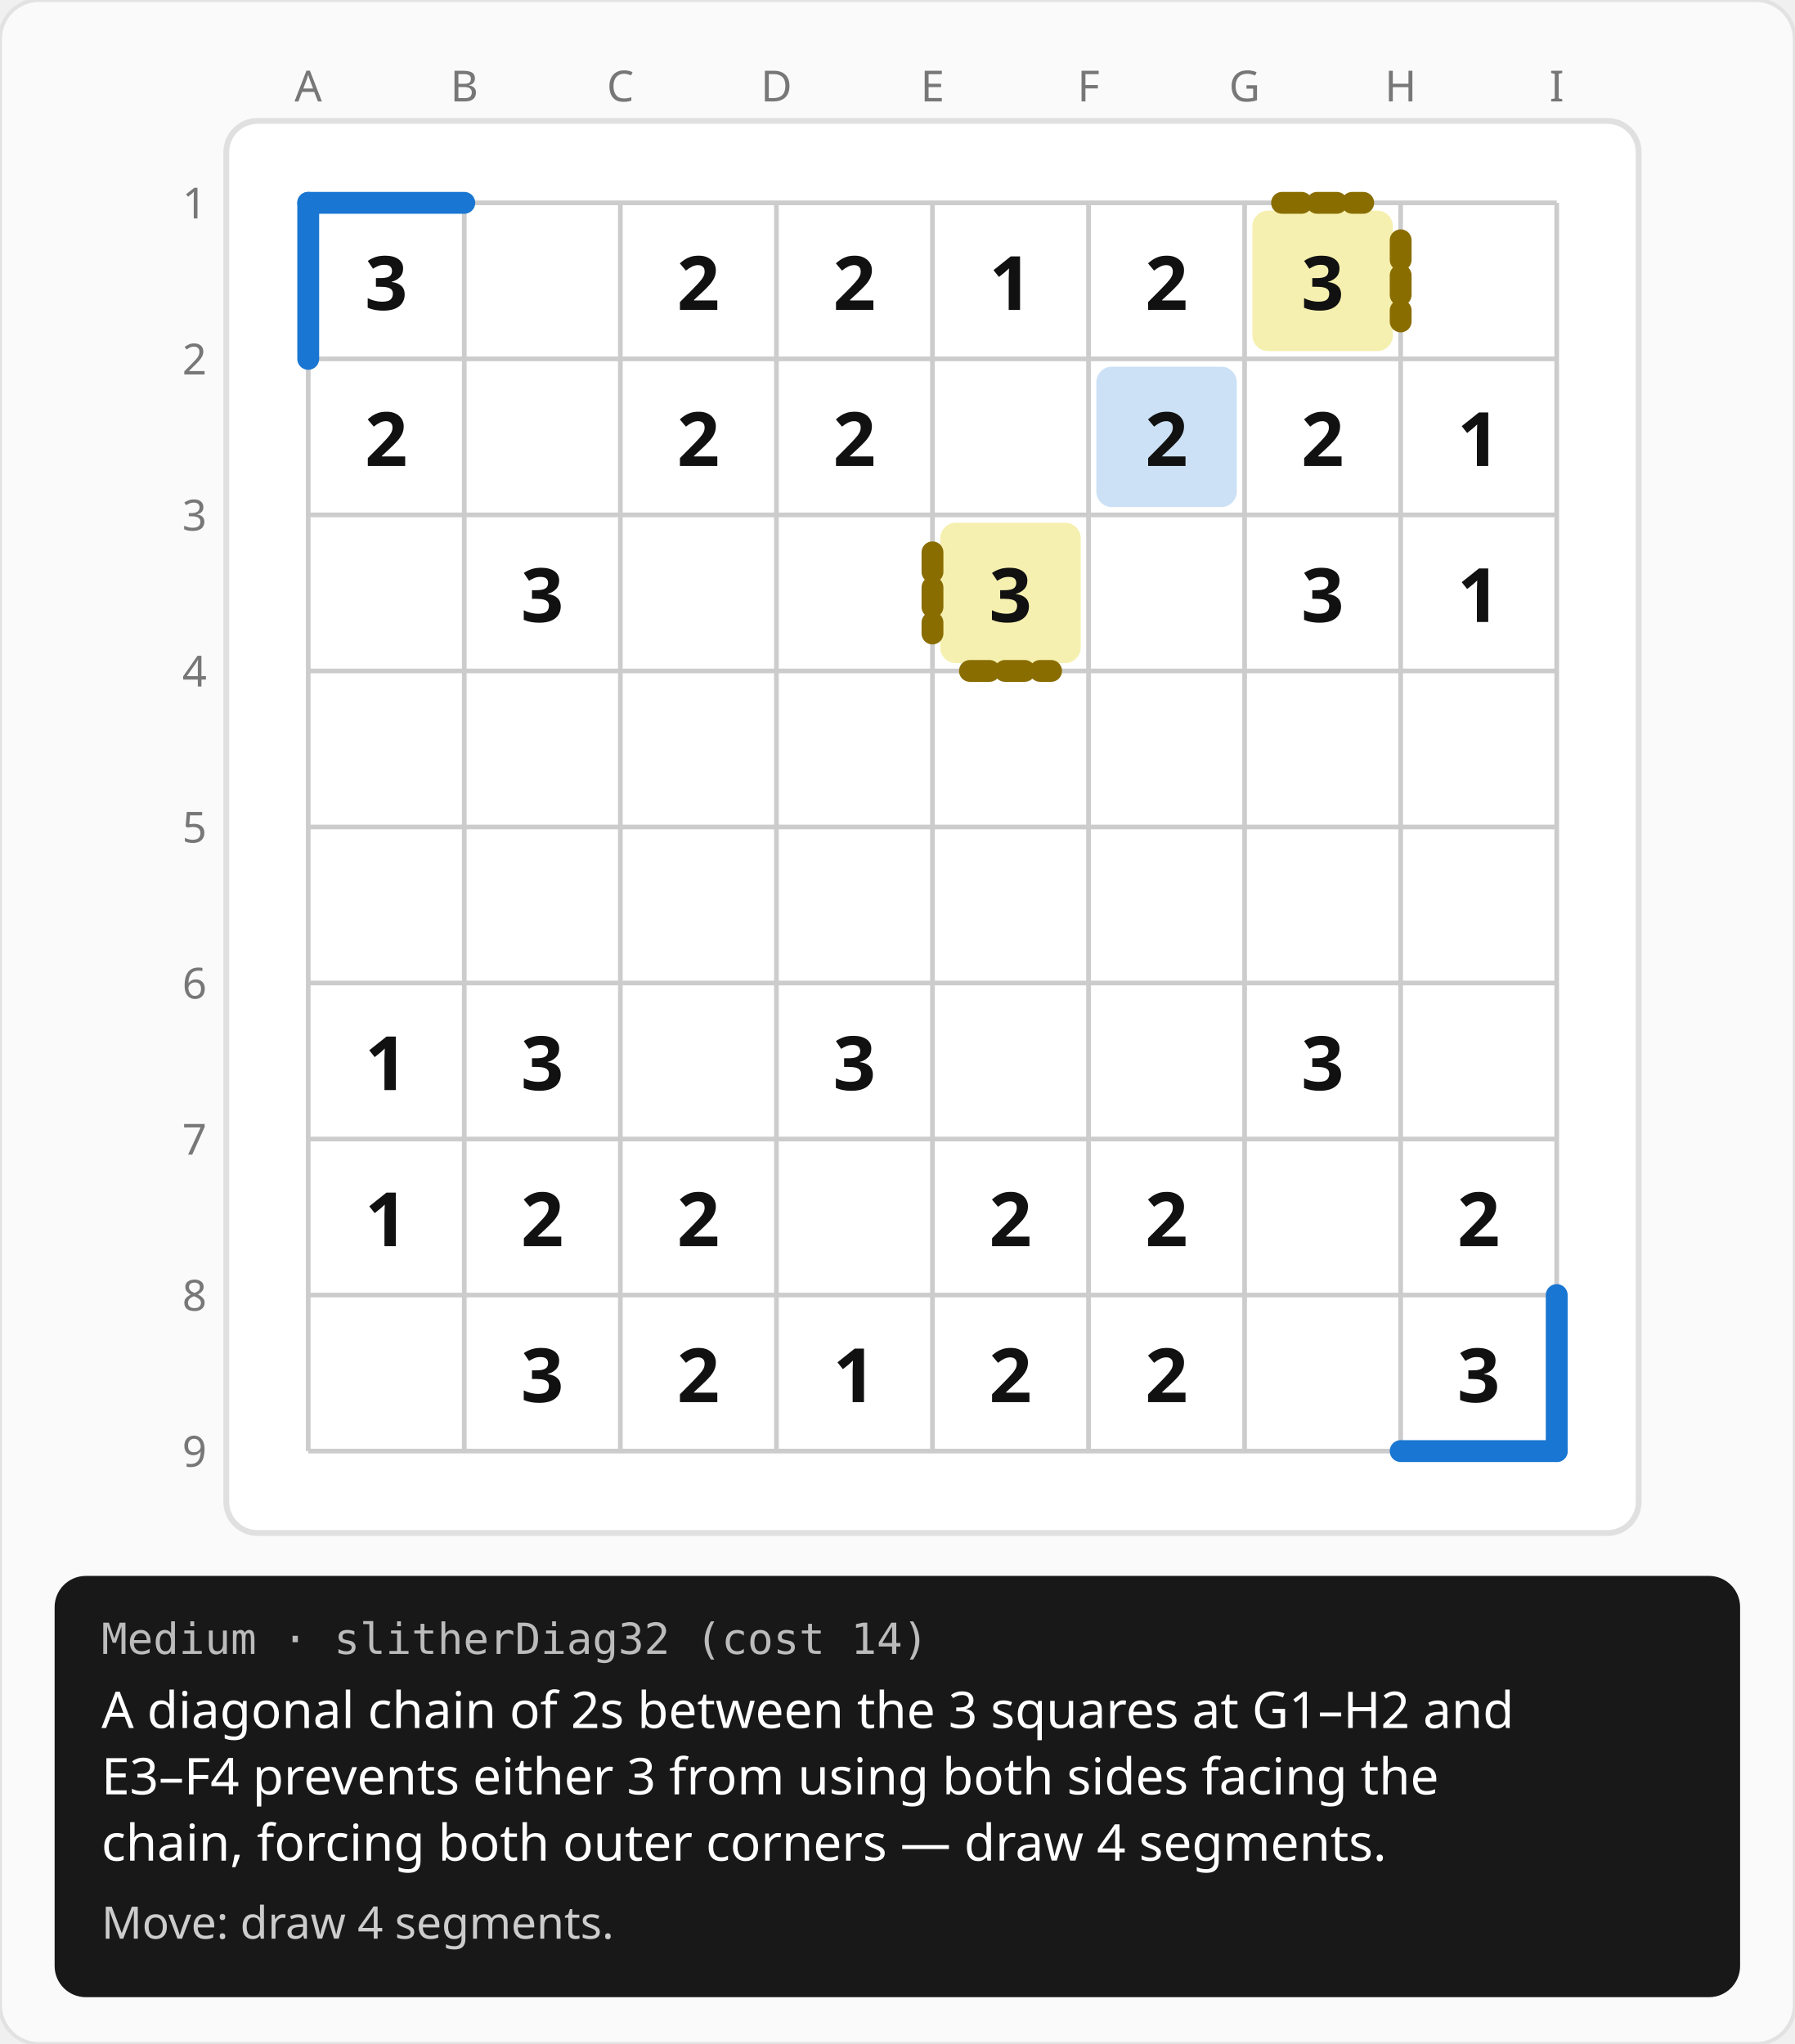
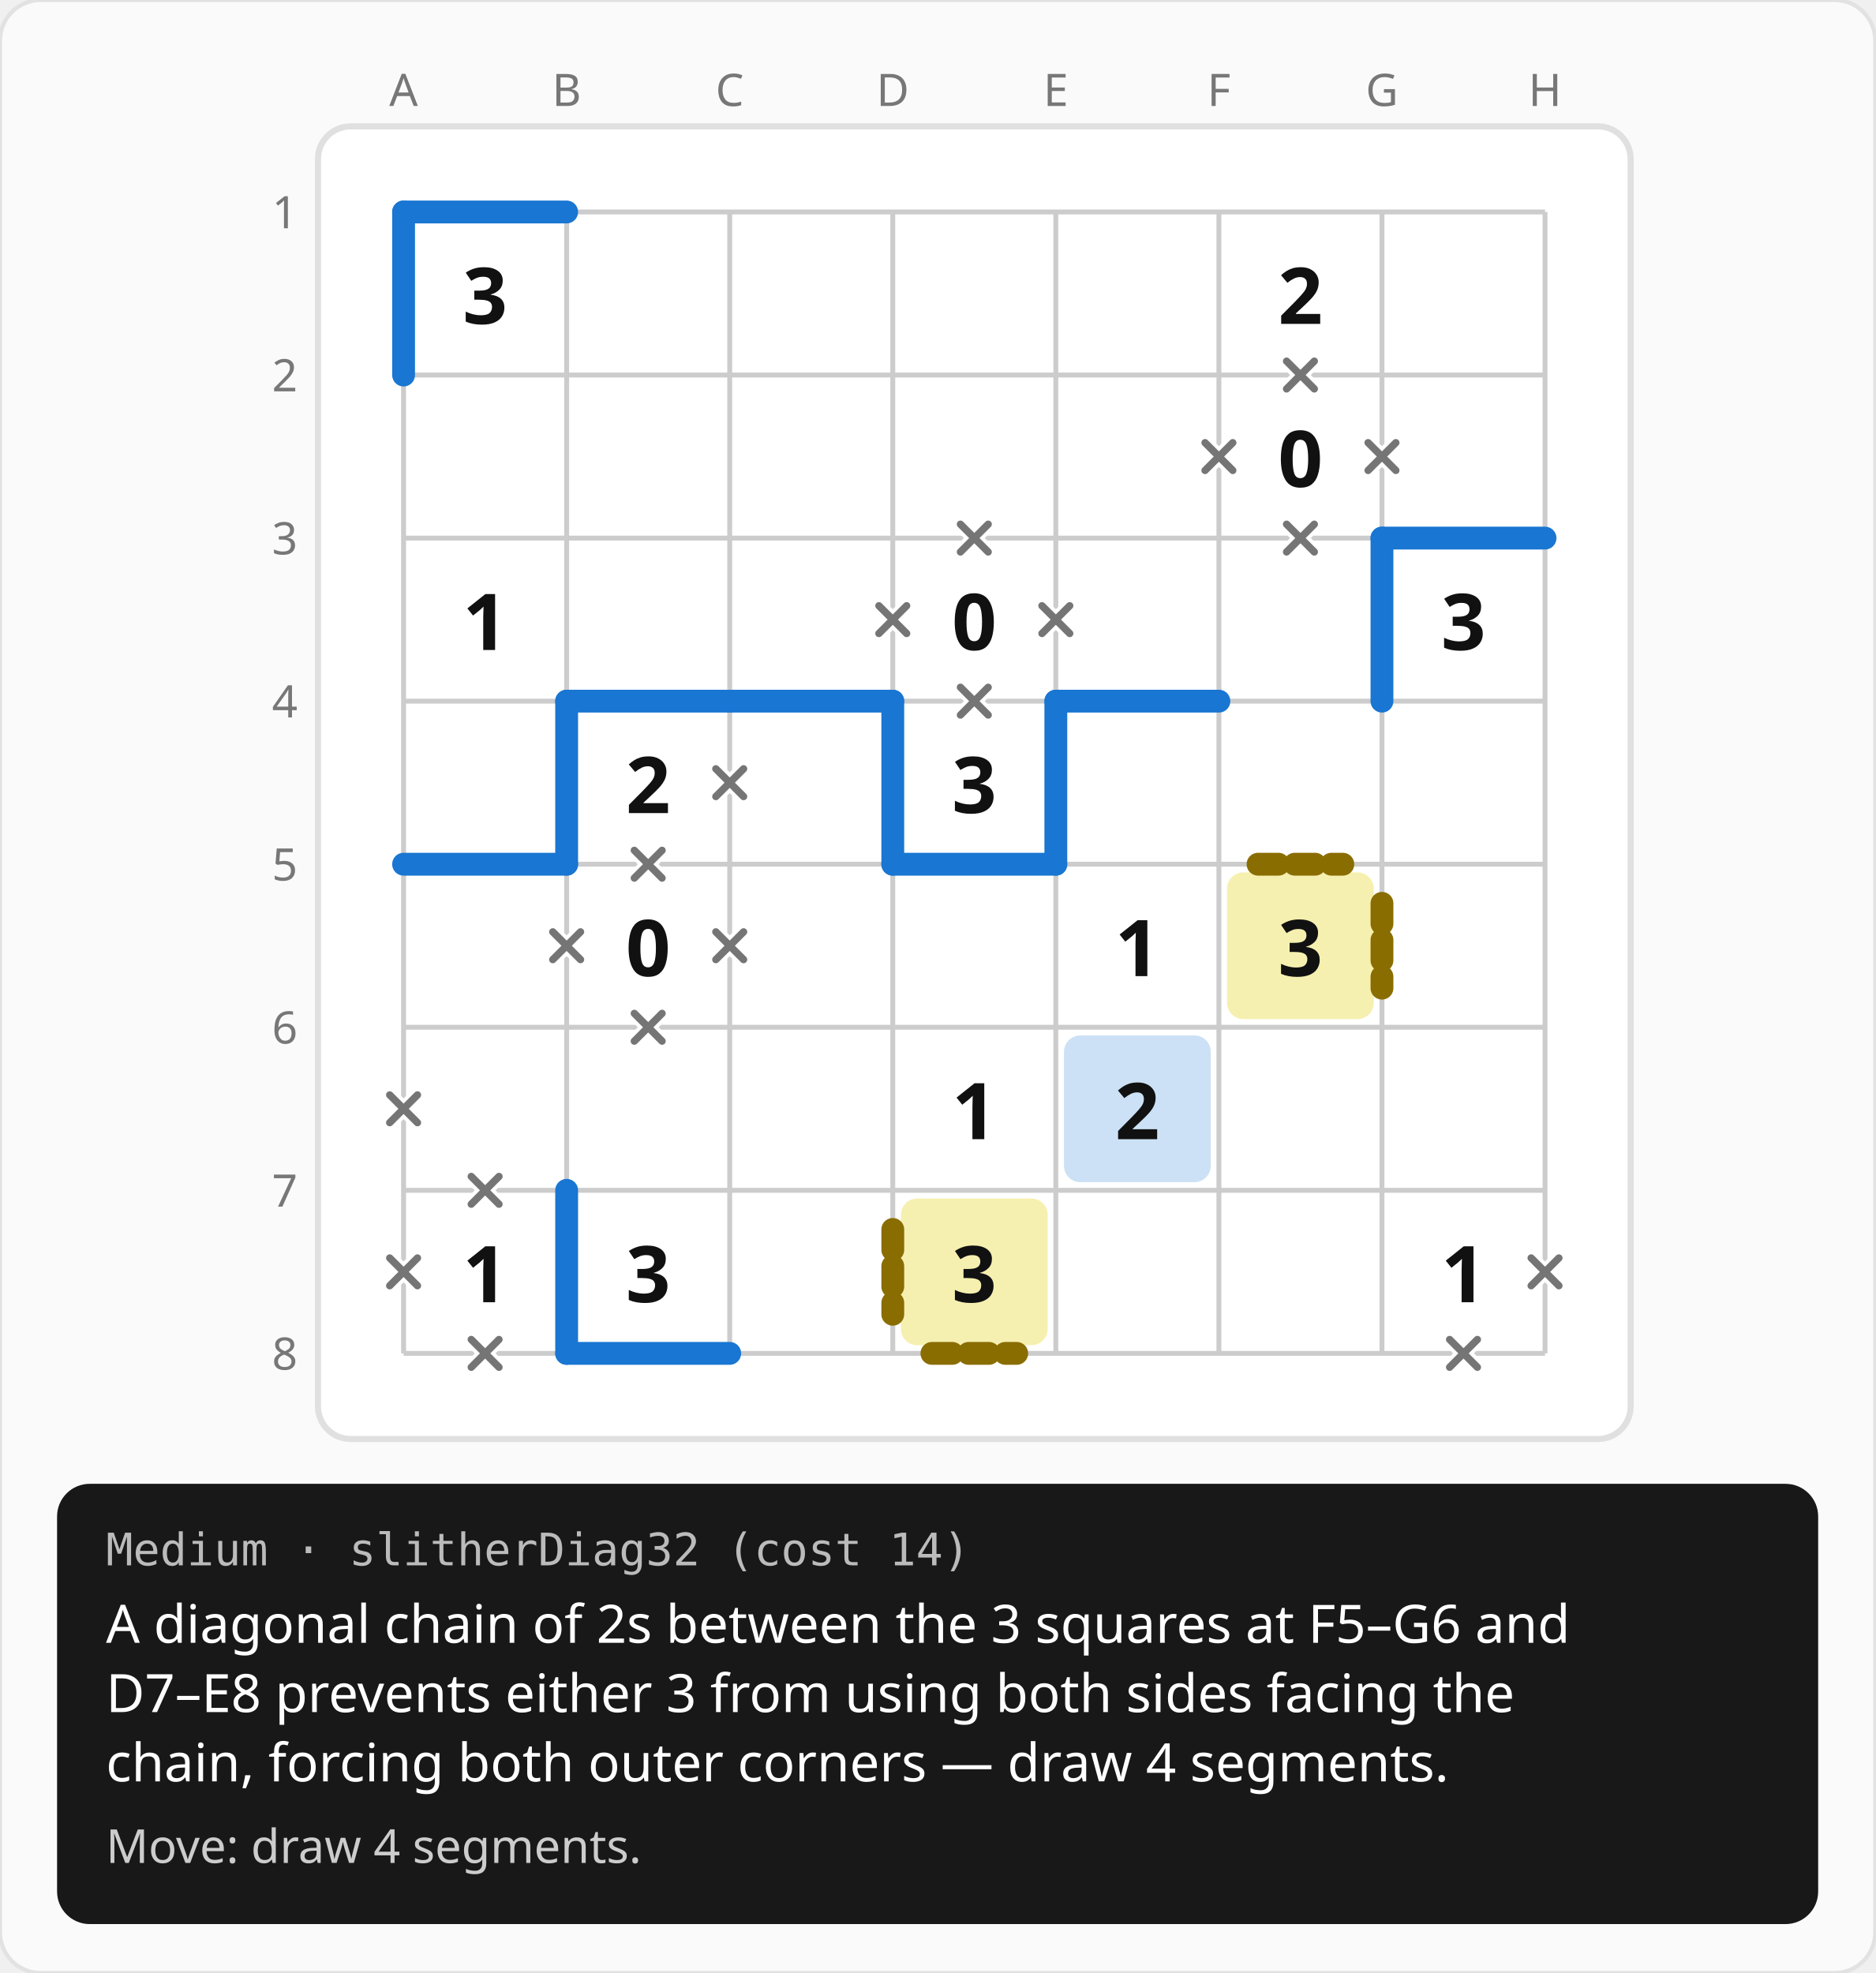
- <svg xmlns="http://www.w3.org/2000/svg" width="460" height="524" viewBox="0 0 460 524">
-   <rect width="460" height="524" rx="10" fill="#fafafa" stroke="#e2e2e2" />
+ <svg xmlns="http://www.w3.org/2000/svg" width="460" height="484" viewBox="0 0 460 484">
+   <rect width="460" height="484" rx="10" fill="#fafafa" stroke="#e2e2e2" />
  <defs>
    <pattern id="hatch" width="8" height="8" patternUnits="userSpaceOnUse" patternTransform="rotate(45)">
      <line x1="0" y1="0" x2="0" y2="8" stroke="#d55e00" stroke-width="3" opacity="0.55" />
    </pattern>
  </defs>
-   <g transform="translate(39 12)">
+   <g transform="translate(59 12)">
    <text x="40" y="14" fill="#777777" font-size="11" font-family="system-ui, sans-serif" text-anchor="middle">A</text>
    <text x="80" y="14" fill="#777777" font-size="11" font-family="system-ui, sans-serif" text-anchor="middle">B</text>
    <text x="120" y="14" fill="#777777" font-size="11" font-family="system-ui, sans-serif" text-anchor="middle">C</text>
    <text x="160" y="14" fill="#777777" font-size="11" font-family="system-ui, sans-serif" text-anchor="middle">D</text>
    <text x="200" y="14" fill="#777777" font-size="11" font-family="system-ui, sans-serif" text-anchor="middle">E</text>
    <text x="240" y="14" fill="#777777" font-size="11" font-family="system-ui, sans-serif" text-anchor="middle">F</text>
    <text x="280" y="14" fill="#777777" font-size="11" font-family="system-ui, sans-serif" text-anchor="middle">G</text>
    <text x="320" y="14" fill="#777777" font-size="11" font-family="system-ui, sans-serif" text-anchor="middle">H</text>
-     <text x="360" y="14" fill="#777777" font-size="11" font-family="system-ui, sans-serif" text-anchor="middle">I</text>
    <text x="14" y="44" fill="#777777" font-size="11" font-family="system-ui, sans-serif" text-anchor="end">1</text>
    <text x="14" y="84" fill="#777777" font-size="11" font-family="system-ui, sans-serif" text-anchor="end">2</text>
    <text x="14" y="124" fill="#777777" font-size="11" font-family="system-ui, sans-serif" text-anchor="end">3</text>
    <text x="14" y="164" fill="#777777" font-size="11" font-family="system-ui, sans-serif" text-anchor="end">4</text>
    <text x="14" y="204" fill="#777777" font-size="11" font-family="system-ui, sans-serif" text-anchor="end">5</text>
    <text x="14" y="244" fill="#777777" font-size="11" font-family="system-ui, sans-serif" text-anchor="end">6</text>
    <text x="14" y="284" fill="#777777" font-size="11" font-family="system-ui, sans-serif" text-anchor="end">7</text>
    <text x="14" y="324" fill="#777777" font-size="11" font-family="system-ui, sans-serif" text-anchor="end">8</text>
-     <text x="14" y="364" fill="#777777" font-size="11" font-family="system-ui, sans-serif" text-anchor="end">9</text>
    <g transform="translate(18 18)">
-       <rect x="1" y="1" width="362" height="362" rx="8" fill="#ffffff" stroke="#e0e0e0" stroke-width="1.5" />
-       <rect x="224" y="64" width="36" height="36" rx="4" fill="rgba(25,118,210,0.22)" />
-       <rect x="264" y="24" width="36" height="36" rx="4" fill="rgba(244,236,156,0.8)" />
-       <rect x="184" y="104" width="36" height="36" rx="4" fill="rgba(244,236,156,0.8)" />
-       <line x1="22" y1="22" x2="342" y2="22" stroke="#cccccc" stroke-width="1.2" />
-       <line x1="22" y1="62" x2="342" y2="62" stroke="#cccccc" stroke-width="1.2" />
-       <line x1="22" y1="102" x2="342" y2="102" stroke="#cccccc" stroke-width="1.2" />
-       <line x1="22" y1="142" x2="342" y2="142" stroke="#cccccc" stroke-width="1.2" />
-       <line x1="22" y1="182" x2="342" y2="182" stroke="#cccccc" stroke-width="1.2" />
-       <line x1="22" y1="222" x2="342" y2="222" stroke="#cccccc" stroke-width="1.2" />
-       <line x1="22" y1="262" x2="342" y2="262" stroke="#cccccc" stroke-width="1.2" />
-       <line x1="22" y1="302" x2="342" y2="302" stroke="#cccccc" stroke-width="1.2" />
-       <line x1="22" y1="342" x2="342" y2="342" stroke="#cccccc" stroke-width="1.2" />
-       <line x1="22" y1="22" x2="22" y2="342" stroke="#cccccc" stroke-width="1.2" />
-       <line x1="62" y1="22" x2="62" y2="342" stroke="#cccccc" stroke-width="1.2" />
-       <line x1="102" y1="22" x2="102" y2="342" stroke="#cccccc" stroke-width="1.2" />
-       <line x1="142" y1="22" x2="142" y2="342" stroke="#cccccc" stroke-width="1.2" />
-       <line x1="182" y1="22" x2="182" y2="342" stroke="#cccccc" stroke-width="1.2" />
-       <line x1="222" y1="22" x2="222" y2="342" stroke="#cccccc" stroke-width="1.2" />
-       <line x1="262" y1="22" x2="262" y2="342" stroke="#cccccc" stroke-width="1.2" />
-       <line x1="302" y1="22" x2="302" y2="342" stroke="#cccccc" stroke-width="1.2" />
-       <line x1="342" y1="22" x2="342" y2="342" stroke="#cccccc" stroke-width="1.2" />
+       <rect x="1" y="1" width="322" height="322" rx="8" fill="#ffffff" stroke="#e0e0e0" stroke-width="1.5" />
+       <rect x="184" y="224" width="36" height="36" rx="4" fill="rgba(25,118,210,0.22)" />
+       <rect x="224" y="184" width="36" height="36" rx="4" fill="rgba(244,236,156,0.8)" />
+       <rect x="144" y="264" width="36" height="36" rx="4" fill="rgba(244,236,156,0.8)" />
+       <line x1="22" y1="22" x2="302" y2="22" stroke="#cccccc" stroke-width="1.2" />
+       <line x1="22" y1="62" x2="302" y2="62" stroke="#cccccc" stroke-width="1.2" />
+       <line x1="22" y1="102" x2="302" y2="102" stroke="#cccccc" stroke-width="1.2" />
+       <line x1="22" y1="142" x2="302" y2="142" stroke="#cccccc" stroke-width="1.2" />
+       <line x1="22" y1="182" x2="302" y2="182" stroke="#cccccc" stroke-width="1.2" />
+       <line x1="22" y1="222" x2="302" y2="222" stroke="#cccccc" stroke-width="1.2" />
+       <line x1="22" y1="262" x2="302" y2="262" stroke="#cccccc" stroke-width="1.2" />
+       <line x1="22" y1="302" x2="302" y2="302" stroke="#cccccc" stroke-width="1.2" />
+       <line x1="22" y1="22" x2="22" y2="302" stroke="#cccccc" stroke-width="1.2" />
+       <line x1="62" y1="22" x2="62" y2="302" stroke="#cccccc" stroke-width="1.2" />
+       <line x1="102" y1="22" x2="102" y2="302" stroke="#cccccc" stroke-width="1.2" />
+       <line x1="142" y1="22" x2="142" y2="302" stroke="#cccccc" stroke-width="1.2" />
+       <line x1="182" y1="22" x2="182" y2="302" stroke="#cccccc" stroke-width="1.2" />
+       <line x1="222" y1="22" x2="222" y2="302" stroke="#cccccc" stroke-width="1.2" />
+       <line x1="262" y1="22" x2="262" y2="302" stroke="#cccccc" stroke-width="1.2" />
+       <line x1="302" y1="22" x2="302" y2="302" stroke="#cccccc" stroke-width="1.2" />
      <text x="42" y="42" font-size="19.2" font-weight="700" font-family="system-ui, sans-serif" text-anchor="middle" dominant-baseline="central" fill="#111111">3</text>
-       <text x="122" y="42" font-size="19.2" font-weight="700" font-family="system-ui, sans-serif" text-anchor="middle" dominant-baseline="central" fill="#111111">2</text>
-       <text x="162" y="42" font-size="19.2" font-weight="700" font-family="system-ui, sans-serif" text-anchor="middle" dominant-baseline="central" fill="#111111">2</text>
-       <text x="202" y="42" font-size="19.2" font-weight="700" font-family="system-ui, sans-serif" text-anchor="middle" dominant-baseline="central" fill="#111111">1</text>
      <text x="242" y="42" font-size="19.2" font-weight="700" font-family="system-ui, sans-serif" text-anchor="middle" dominant-baseline="central" fill="#111111">2</text>
-       <text x="282" y="42" font-size="19.2" font-weight="700" font-family="system-ui, sans-serif" text-anchor="middle" dominant-baseline="central" fill="#111111">3</text>
-       <text x="42" y="82" font-size="19.2" font-weight="700" font-family="system-ui, sans-serif" text-anchor="middle" dominant-baseline="central" fill="#111111">2</text>
-       <text x="122" y="82" font-size="19.2" font-weight="700" font-family="system-ui, sans-serif" text-anchor="middle" dominant-baseline="central" fill="#111111">2</text>
-       <text x="162" y="82" font-size="19.2" font-weight="700" font-family="system-ui, sans-serif" text-anchor="middle" dominant-baseline="central" fill="#111111">2</text>
-       <text x="242" y="82" font-size="19.2" font-weight="700" font-family="system-ui, sans-serif" text-anchor="middle" dominant-baseline="central" fill="#111111">2</text>
-       <text x="282" y="82" font-size="19.2" font-weight="700" font-family="system-ui, sans-serif" text-anchor="middle" dominant-baseline="central" fill="#111111">2</text>
-       <text x="322" y="82" font-size="19.2" font-weight="700" font-family="system-ui, sans-serif" text-anchor="middle" dominant-baseline="central" fill="#111111">1</text>
-       <text x="82" y="122" font-size="19.2" font-weight="700" font-family="system-ui, sans-serif" text-anchor="middle" dominant-baseline="central" fill="#111111">3</text>
-       <text x="202" y="122" font-size="19.2" font-weight="700" font-family="system-ui, sans-serif" text-anchor="middle" dominant-baseline="central" fill="#111111">3</text>
+       <text x="242" y="82" font-size="19.2" font-weight="700" font-family="system-ui, sans-serif" text-anchor="middle" dominant-baseline="central" fill="#111111">0</text>
+       <text x="42" y="122" font-size="19.2" font-weight="700" font-family="system-ui, sans-serif" text-anchor="middle" dominant-baseline="central" fill="#111111">1</text>
+       <text x="162" y="122" font-size="19.2" font-weight="700" font-family="system-ui, sans-serif" text-anchor="middle" dominant-baseline="central" fill="#111111">0</text>
      <text x="282" y="122" font-size="19.2" font-weight="700" font-family="system-ui, sans-serif" text-anchor="middle" dominant-baseline="central" fill="#111111">3</text>
-       <text x="322" y="122" font-size="19.2" font-weight="700" font-family="system-ui, sans-serif" text-anchor="middle" dominant-baseline="central" fill="#111111">1</text>
-       <text x="42" y="242" font-size="19.2" font-weight="700" font-family="system-ui, sans-serif" text-anchor="middle" dominant-baseline="central" fill="#111111">1</text>
-       <text x="82" y="242" font-size="19.2" font-weight="700" font-family="system-ui, sans-serif" text-anchor="middle" dominant-baseline="central" fill="#111111">3</text>
-       <text x="162" y="242" font-size="19.2" font-weight="700" font-family="system-ui, sans-serif" text-anchor="middle" dominant-baseline="central" fill="#111111">3</text>
-       <text x="282" y="242" font-size="19.2" font-weight="700" font-family="system-ui, sans-serif" text-anchor="middle" dominant-baseline="central" fill="#111111">3</text>
+       <text x="82" y="162" font-size="19.2" font-weight="700" font-family="system-ui, sans-serif" text-anchor="middle" dominant-baseline="central" fill="#111111">2</text>
+       <text x="162" y="162" font-size="19.2" font-weight="700" font-family="system-ui, sans-serif" text-anchor="middle" dominant-baseline="central" fill="#111111">3</text>
+       <text x="82" y="202" font-size="19.2" font-weight="700" font-family="system-ui, sans-serif" text-anchor="middle" dominant-baseline="central" fill="#111111">0</text>
+       <text x="202" y="202" font-size="19.2" font-weight="700" font-family="system-ui, sans-serif" text-anchor="middle" dominant-baseline="central" fill="#111111">1</text>
+       <text x="242" y="202" font-size="19.2" font-weight="700" font-family="system-ui, sans-serif" text-anchor="middle" dominant-baseline="central" fill="#111111">3</text>
+       <text x="162" y="242" font-size="19.2" font-weight="700" font-family="system-ui, sans-serif" text-anchor="middle" dominant-baseline="central" fill="#111111">1</text>
+       <text x="202" y="242" font-size="19.2" font-weight="700" font-family="system-ui, sans-serif" text-anchor="middle" dominant-baseline="central" fill="#111111">2</text>
      <text x="42" y="282" font-size="19.2" font-weight="700" font-family="system-ui, sans-serif" text-anchor="middle" dominant-baseline="central" fill="#111111">1</text>
-       <text x="82" y="282" font-size="19.2" font-weight="700" font-family="system-ui, sans-serif" text-anchor="middle" dominant-baseline="central" fill="#111111">2</text>
-       <text x="122" y="282" font-size="19.2" font-weight="700" font-family="system-ui, sans-serif" text-anchor="middle" dominant-baseline="central" fill="#111111">2</text>
-       <text x="202" y="282" font-size="19.2" font-weight="700" font-family="system-ui, sans-serif" text-anchor="middle" dominant-baseline="central" fill="#111111">2</text>
-       <text x="242" y="282" font-size="19.2" font-weight="700" font-family="system-ui, sans-serif" text-anchor="middle" dominant-baseline="central" fill="#111111">2</text>
-       <text x="322" y="282" font-size="19.2" font-weight="700" font-family="system-ui, sans-serif" text-anchor="middle" dominant-baseline="central" fill="#111111">2</text>
-       <text x="82" y="322" font-size="19.2" font-weight="700" font-family="system-ui, sans-serif" text-anchor="middle" dominant-baseline="central" fill="#111111">3</text>
-       <text x="122" y="322" font-size="19.2" font-weight="700" font-family="system-ui, sans-serif" text-anchor="middle" dominant-baseline="central" fill="#111111">2</text>
-       <text x="162" y="322" font-size="19.2" font-weight="700" font-family="system-ui, sans-serif" text-anchor="middle" dominant-baseline="central" fill="#111111">1</text>
-       <text x="202" y="322" font-size="19.2" font-weight="700" font-family="system-ui, sans-serif" text-anchor="middle" dominant-baseline="central" fill="#111111">2</text>
-       <text x="242" y="322" font-size="19.2" font-weight="700" font-family="system-ui, sans-serif" text-anchor="middle" dominant-baseline="central" fill="#111111">2</text>
-       <text x="322" y="322" font-size="19.2" font-weight="700" font-family="system-ui, sans-serif" text-anchor="middle" dominant-baseline="central" fill="#111111">3</text>
+       <text x="82" y="282" font-size="19.2" font-weight="700" font-family="system-ui, sans-serif" text-anchor="middle" dominant-baseline="central" fill="#111111">3</text>
+       <text x="162" y="282" font-size="19.2" font-weight="700" font-family="system-ui, sans-serif" text-anchor="middle" dominant-baseline="central" fill="#111111">3</text>
+       <text x="282" y="282" font-size="19.2" font-weight="700" font-family="system-ui, sans-serif" text-anchor="middle" dominant-baseline="central" fill="#111111">1</text>
      <line x1="22" y1="22" x2="62" y2="22" stroke="#1976d2" stroke-width="5.6" stroke-linecap="round" />
      <line x1="22" y1="22" x2="22" y2="62" stroke="#1976d2" stroke-width="5.6" stroke-linecap="round" />
-       <line x1="342" y1="302" x2="342" y2="342" stroke="#1976d2" stroke-width="5.6" stroke-linecap="round" />
-       <line x1="302" y1="342" x2="342" y2="342" stroke="#1976d2" stroke-width="5.6" stroke-linecap="round" />
-       <line x1="271.6" y1="22" x2="292.4" y2="22" stroke="#8a6d00" stroke-width="5.6" stroke-linecap="round" stroke-dasharray="5 4" />
-       <line x1="302" y1="31.6" x2="302" y2="52.4" stroke="#8a6d00" stroke-width="5.6" stroke-linecap="round" stroke-dasharray="5 4" />
-       <line x1="191.6" y1="142" x2="212.4" y2="142" stroke="#8a6d00" stroke-width="5.6" stroke-linecap="round" stroke-dasharray="5 4" />
-       <line x1="182" y1="111.6" x2="182" y2="132.4" stroke="#8a6d00" stroke-width="5.6" stroke-linecap="round" stroke-dasharray="5 4" />
+       <line x1="262" y1="102" x2="302" y2="102" stroke="#1976d2" stroke-width="5.6" stroke-linecap="round" />
+       <line x1="262" y1="102" x2="262" y2="142" stroke="#1976d2" stroke-width="5.6" stroke-linecap="round" />
+       <line x1="62" y1="142" x2="102" y2="142" stroke="#1976d2" stroke-width="5.6" stroke-linecap="round" />
+       <line x1="62" y1="142" x2="62" y2="182" stroke="#1976d2" stroke-width="5.6" stroke-linecap="round" />
+       <line x1="102" y1="142" x2="142" y2="142" stroke="#1976d2" stroke-width="5.6" stroke-linecap="round" />
+       <line x1="142" y1="142" x2="142" y2="182" stroke="#1976d2" stroke-width="5.6" stroke-linecap="round" />
+       <line x1="182" y1="142" x2="222" y2="142" stroke="#1976d2" stroke-width="5.6" stroke-linecap="round" />
+       <line x1="182" y1="142" x2="182" y2="182" stroke="#1976d2" stroke-width="5.6" stroke-linecap="round" />
+       <line x1="22" y1="182" x2="62" y2="182" stroke="#1976d2" stroke-width="5.6" stroke-linecap="round" />
+       <line x1="142" y1="182" x2="182" y2="182" stroke="#1976d2" stroke-width="5.6" stroke-linecap="round" />
+       <line x1="62" y1="262" x2="62" y2="302" stroke="#1976d2" stroke-width="5.6" stroke-linecap="round" />
+       <line x1="62" y1="302" x2="102" y2="302" stroke="#1976d2" stroke-width="5.6" stroke-linecap="round" />
+       <line x1="231.6" y1="182" x2="252.4" y2="182" stroke="#8a6d00" stroke-width="5.6" stroke-linecap="round" stroke-dasharray="5 4" />
+       <line x1="262" y1="191.6" x2="262" y2="212.4" stroke="#8a6d00" stroke-width="5.6" stroke-linecap="round" stroke-dasharray="5 4" />
+       <line x1="151.6" y1="302" x2="172.4" y2="302" stroke="#8a6d00" stroke-width="5.6" stroke-linecap="round" stroke-dasharray="5 4" />
+       <line x1="142" y1="271.6" x2="142" y2="292.4" stroke="#8a6d00" stroke-width="5.6" stroke-linecap="round" stroke-dasharray="5 4" />
+       <path d="M238.6 58.6L245.4 65.4M238.6 65.4L245.4 58.6" stroke="#ffffff" stroke-width="3.6" stroke-linecap="round" />
+       <path d="M238.6 58.6L245.4 65.4M238.6 65.4L245.4 58.6" stroke="#757575" stroke-width="1.8" stroke-linecap="round" />
+       <path d="M218.6 78.6L225.4 85.4M218.6 85.4L225.4 78.6" stroke="#ffffff" stroke-width="3.6" stroke-linecap="round" />
+       <path d="M218.6 78.6L225.4 85.4M218.6 85.4L225.4 78.6" stroke="#757575" stroke-width="1.8" stroke-linecap="round" />
+       <path d="M258.6 78.6L265.4 85.4M258.6 85.4L265.4 78.6" stroke="#ffffff" stroke-width="3.6" stroke-linecap="round" />
+       <path d="M258.6 78.6L265.4 85.4M258.6 85.4L265.4 78.6" stroke="#757575" stroke-width="1.8" stroke-linecap="round" />
+       <path d="M158.6 98.6L165.4 105.4M158.6 105.4L165.4 98.6" stroke="#ffffff" stroke-width="3.6" stroke-linecap="round" />
+       <path d="M158.6 98.6L165.4 105.4M158.6 105.4L165.4 98.6" stroke="#757575" stroke-width="1.8" stroke-linecap="round" />
+       <path d="M138.6 118.6L145.4 125.4M138.6 125.4L145.4 118.6" stroke="#ffffff" stroke-width="3.6" stroke-linecap="round" />
+       <path d="M138.6 118.6L145.4 125.4M138.6 125.4L145.4 118.6" stroke="#757575" stroke-width="1.8" stroke-linecap="round" />
+       <path d="M178.6 118.6L185.4 125.4M178.6 125.4L185.4 118.6" stroke="#ffffff" stroke-width="3.6" stroke-linecap="round" />
+       <path d="M178.6 118.6L185.4 125.4M178.6 125.4L185.4 118.6" stroke="#757575" stroke-width="1.8" stroke-linecap="round" />
+       <path d="M238.6 98.6L245.4 105.4M238.6 105.4L245.4 98.6" stroke="#ffffff" stroke-width="3.6" stroke-linecap="round" />
+       <path d="M238.6 98.6L245.4 105.4M238.6 105.4L245.4 98.6" stroke="#757575" stroke-width="1.8" stroke-linecap="round" />
+       <path d="M98.6 158.6L105.4 165.4M98.6 165.4L105.4 158.6" stroke="#ffffff" stroke-width="3.6" stroke-linecap="round" />
+       <path d="M98.6 158.6L105.4 165.4M98.6 165.4L105.4 158.6" stroke="#757575" stroke-width="1.8" stroke-linecap="round" />
+       <path d="M158.6 138.6L165.4 145.4M158.6 145.4L165.4 138.6" stroke="#ffffff" stroke-width="3.6" stroke-linecap="round" />
+       <path d="M158.6 138.6L165.4 145.4M158.6 145.4L165.4 138.6" stroke="#757575" stroke-width="1.8" stroke-linecap="round" />
+       <path d="M78.6 178.6L85.4 185.4M78.6 185.4L85.4 178.6" stroke="#ffffff" stroke-width="3.6" stroke-linecap="round" />
+       <path d="M78.6 178.6L85.4 185.4M78.6 185.4L85.4 178.6" stroke="#757575" stroke-width="1.8" stroke-linecap="round" />
+       <path d="M58.6 198.6L65.4 205.4M58.6 205.4L65.4 198.6" stroke="#ffffff" stroke-width="3.6" stroke-linecap="round" />
+       <path d="M58.6 198.6L65.4 205.4M58.6 205.4L65.4 198.6" stroke="#757575" stroke-width="1.8" stroke-linecap="round" />
+       <path d="M98.6 198.6L105.4 205.4M98.6 205.4L105.4 198.6" stroke="#ffffff" stroke-width="3.6" stroke-linecap="round" />
+       <path d="M98.6 198.6L105.4 205.4M98.6 205.4L105.4 198.6" stroke="#757575" stroke-width="1.8" stroke-linecap="round" />
+       <path d="M18.6 238.6L25.4 245.4M18.6 245.4L25.4 238.6" stroke="#ffffff" stroke-width="3.6" stroke-linecap="round" />
+       <path d="M18.6 238.6L25.4 245.4M18.6 245.4L25.4 238.6" stroke="#757575" stroke-width="1.8" stroke-linecap="round" />
+       <path d="M78.6 218.6L85.4 225.4M78.6 225.4L85.4 218.6" stroke="#ffffff" stroke-width="3.6" stroke-linecap="round" />
+       <path d="M78.6 218.6L85.4 225.4M78.6 225.4L85.4 218.6" stroke="#757575" stroke-width="1.8" stroke-linecap="round" />
+       <path d="M38.6 258.6L45.4 265.4M38.6 265.4L45.4 258.6" stroke="#ffffff" stroke-width="3.6" stroke-linecap="round" />
+       <path d="M38.6 258.6L45.4 265.4M38.6 265.4L45.4 258.6" stroke="#757575" stroke-width="1.8" stroke-linecap="round" />
+       <path d="M18.6 278.6L25.4 285.4M18.6 285.4L25.4 278.6" stroke="#ffffff" stroke-width="3.6" stroke-linecap="round" />
+       <path d="M18.6 278.6L25.4 285.4M18.6 285.4L25.4 278.6" stroke="#757575" stroke-width="1.8" stroke-linecap="round" />
+       <path d="M298.6 278.6L305.4 285.4M298.6 285.4L305.4 278.6" stroke="#ffffff" stroke-width="3.6" stroke-linecap="round" />
+       <path d="M298.6 278.6L305.4 285.4M298.6 285.4L305.4 278.6" stroke="#757575" stroke-width="1.8" stroke-linecap="round" />
+       <path d="M38.6 298.6L45.4 305.4M38.6 305.4L45.4 298.6" stroke="#ffffff" stroke-width="3.6" stroke-linecap="round" />
+       <path d="M38.6 298.6L45.4 305.4M38.6 305.4L45.4 298.6" stroke="#757575" stroke-width="1.8" stroke-linecap="round" />
+       <path d="M278.6 298.6L285.4 305.4M278.6 305.4L285.4 298.6" stroke="#ffffff" stroke-width="3.6" stroke-linecap="round" />
+       <path d="M278.6 298.6L285.4 305.4M278.6 305.4L285.4 298.6" stroke="#757575" stroke-width="1.8" stroke-linecap="round" />
    </g>
  </g>
-   <rect x="14" y="404" width="432" height="108" rx="8" fill="#181818" />
-   <text x="26" y="424" fill="#bbbbbb" font-size="11" font-family="ui-monospace, Menlo, monospace">Medium · slitherDiag32 (cost 14)</text>
-   <text x="26" y="443" fill="#ffffff" font-size="13" font-family="system-ui, sans-serif">A diagonal chain of 2s between the 3 squares at G1–H2 and</text>
-   <text x="26" y="460" fill="#ffffff" font-size="13" font-family="system-ui, sans-serif">E3–F4 prevents either 3 from using both sides facing the</text>
-   <text x="26" y="477" fill="#ffffff" font-size="13" font-family="system-ui, sans-serif">chain, forcing both outer corners — draw 4 segments.</text>
-   <text x="26" y="497" fill="#cccccc" font-size="11.5" font-family="system-ui, sans-serif">Move: draw 4 segments.</text>
+   <rect x="14" y="364" width="432" height="108" rx="8" fill="#181818" />
+   <text x="26" y="384" fill="#bbbbbb" font-size="11" font-family="ui-monospace, Menlo, monospace">Medium · slitherDiag32 (cost 14)</text>
+   <text x="26" y="403" fill="#ffffff" font-size="13" font-family="system-ui, sans-serif">A diagonal chain of 2s between the 3 squares at F5–G6 and</text>
+   <text x="26" y="420" fill="#ffffff" font-size="13" font-family="system-ui, sans-serif">D7–E8 prevents either 3 from using both sides facing the</text>
+   <text x="26" y="437" fill="#ffffff" font-size="13" font-family="system-ui, sans-serif">chain, forcing both outer corners — draw 4 segments.</text>
+   <text x="26" y="457" fill="#cccccc" font-size="11.5" font-family="system-ui, sans-serif">Move: draw 4 segments.</text>
</svg>
